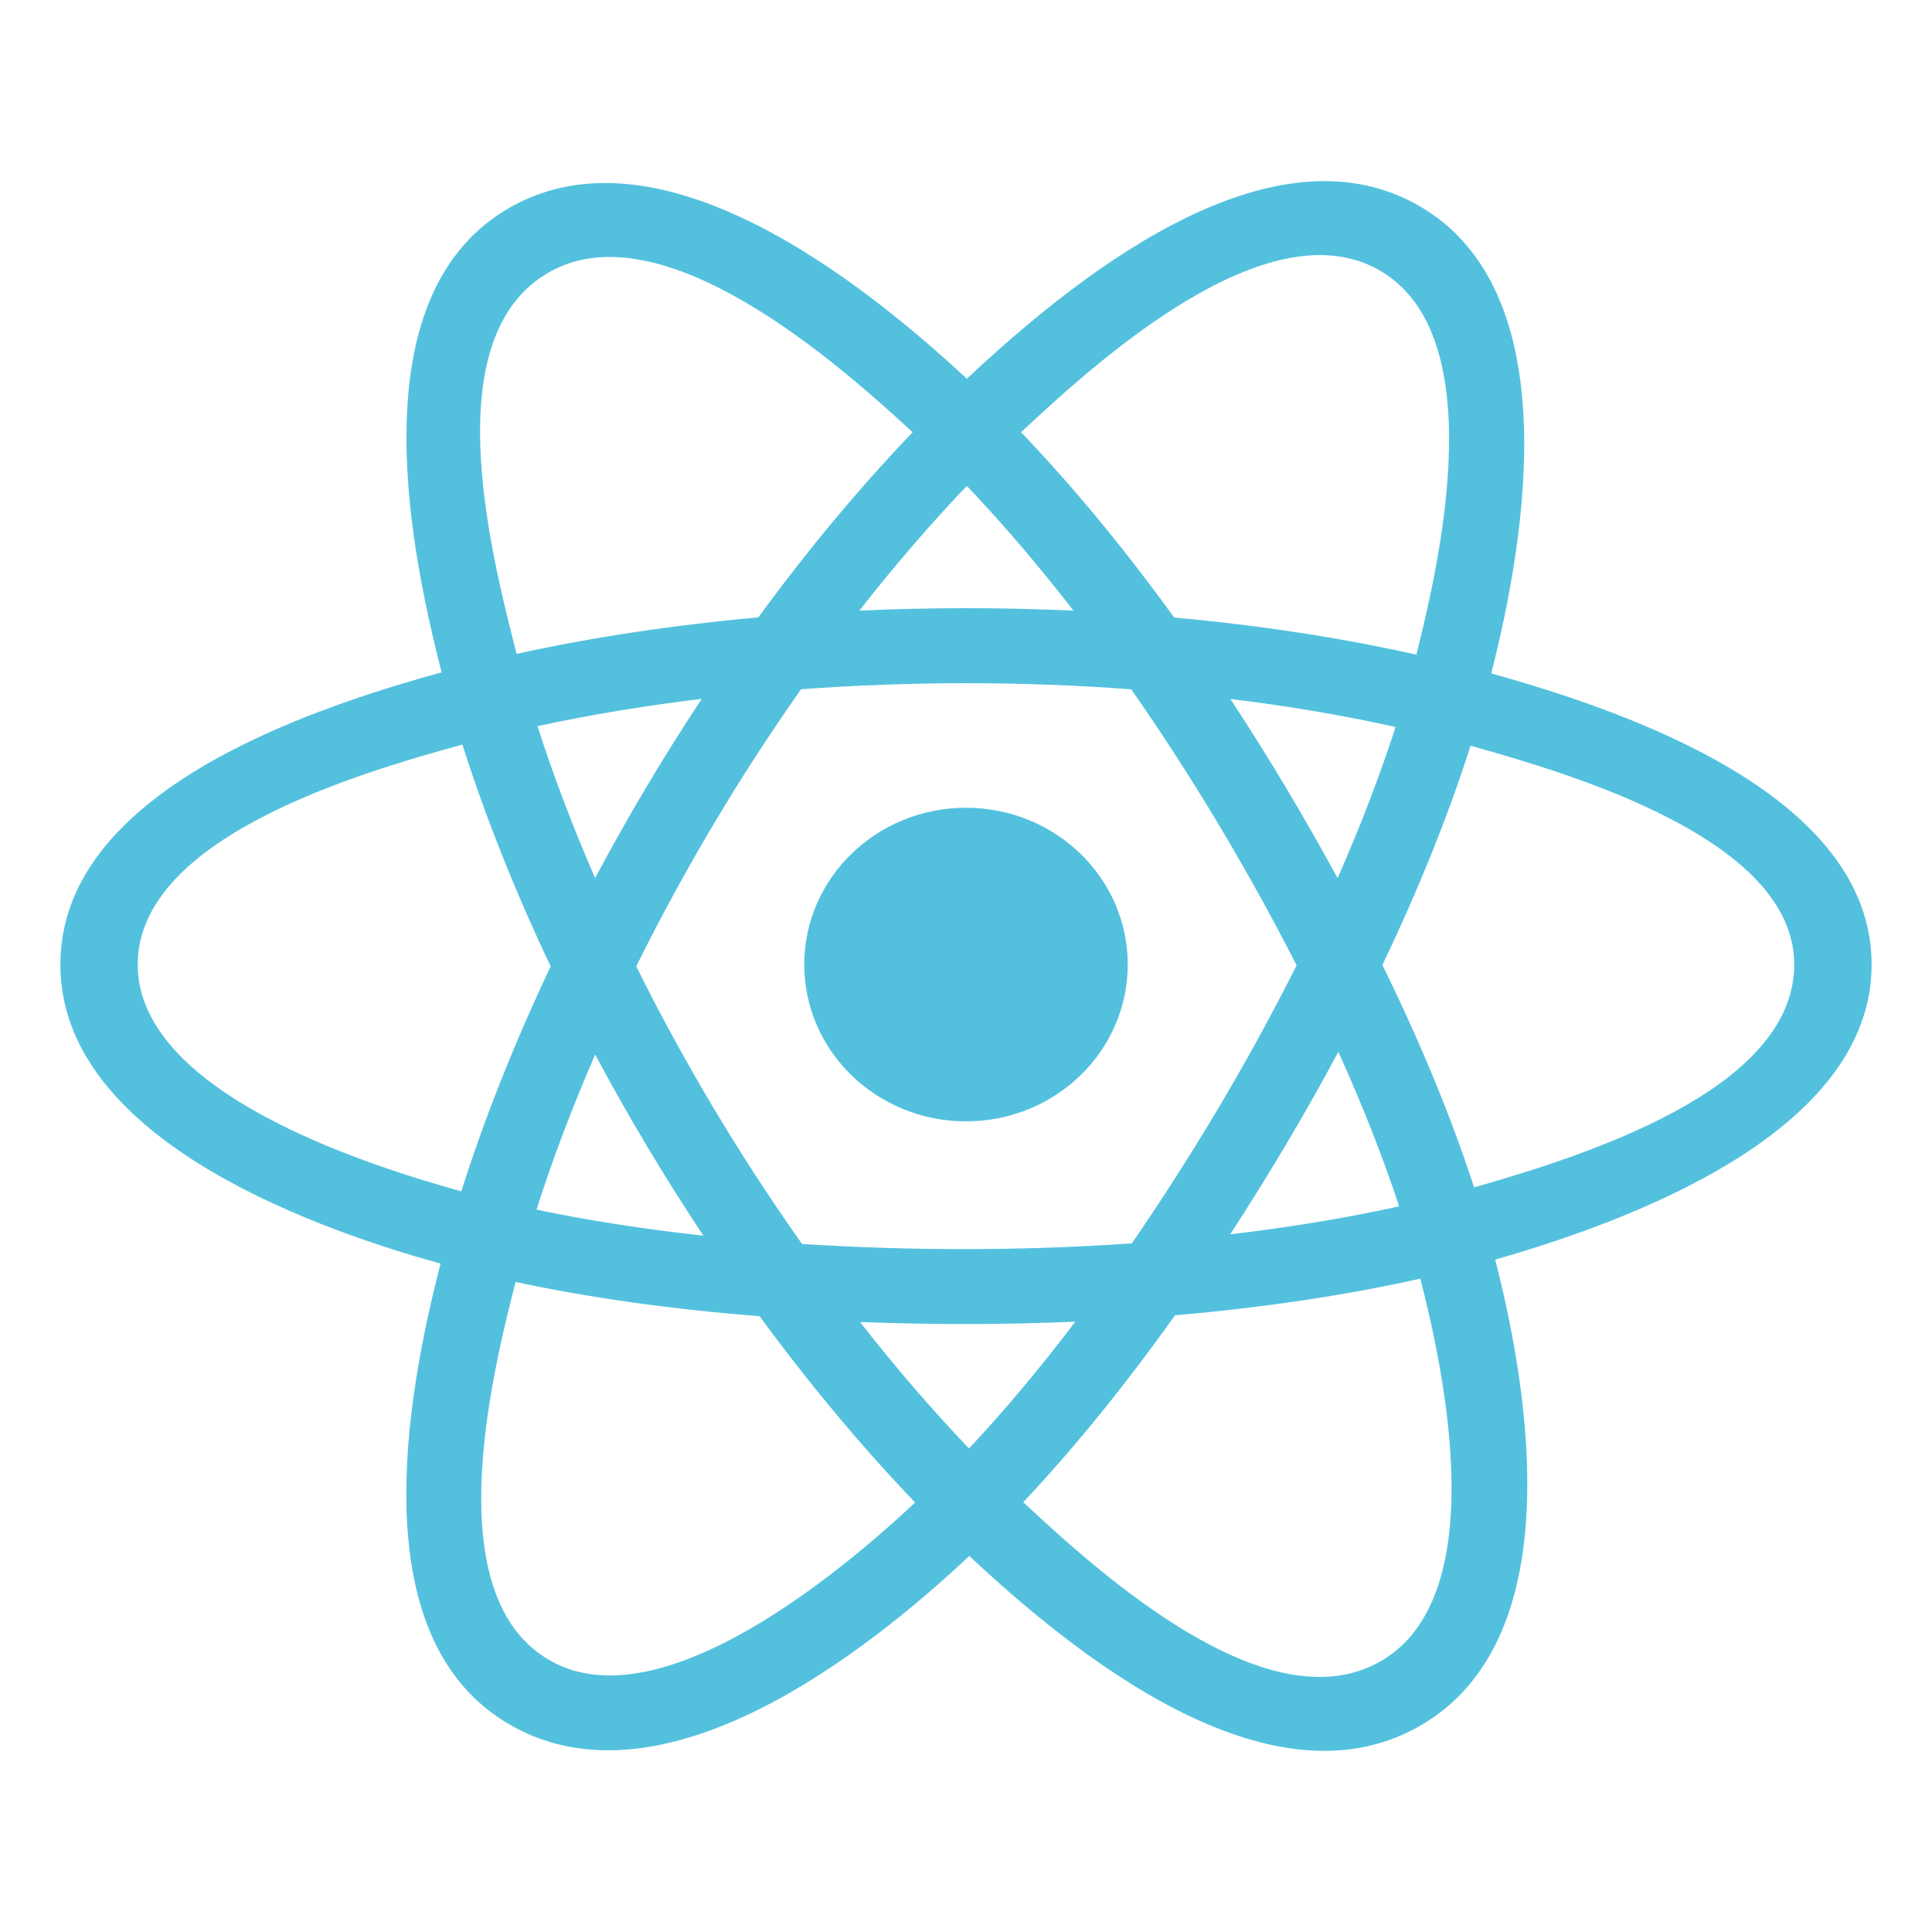
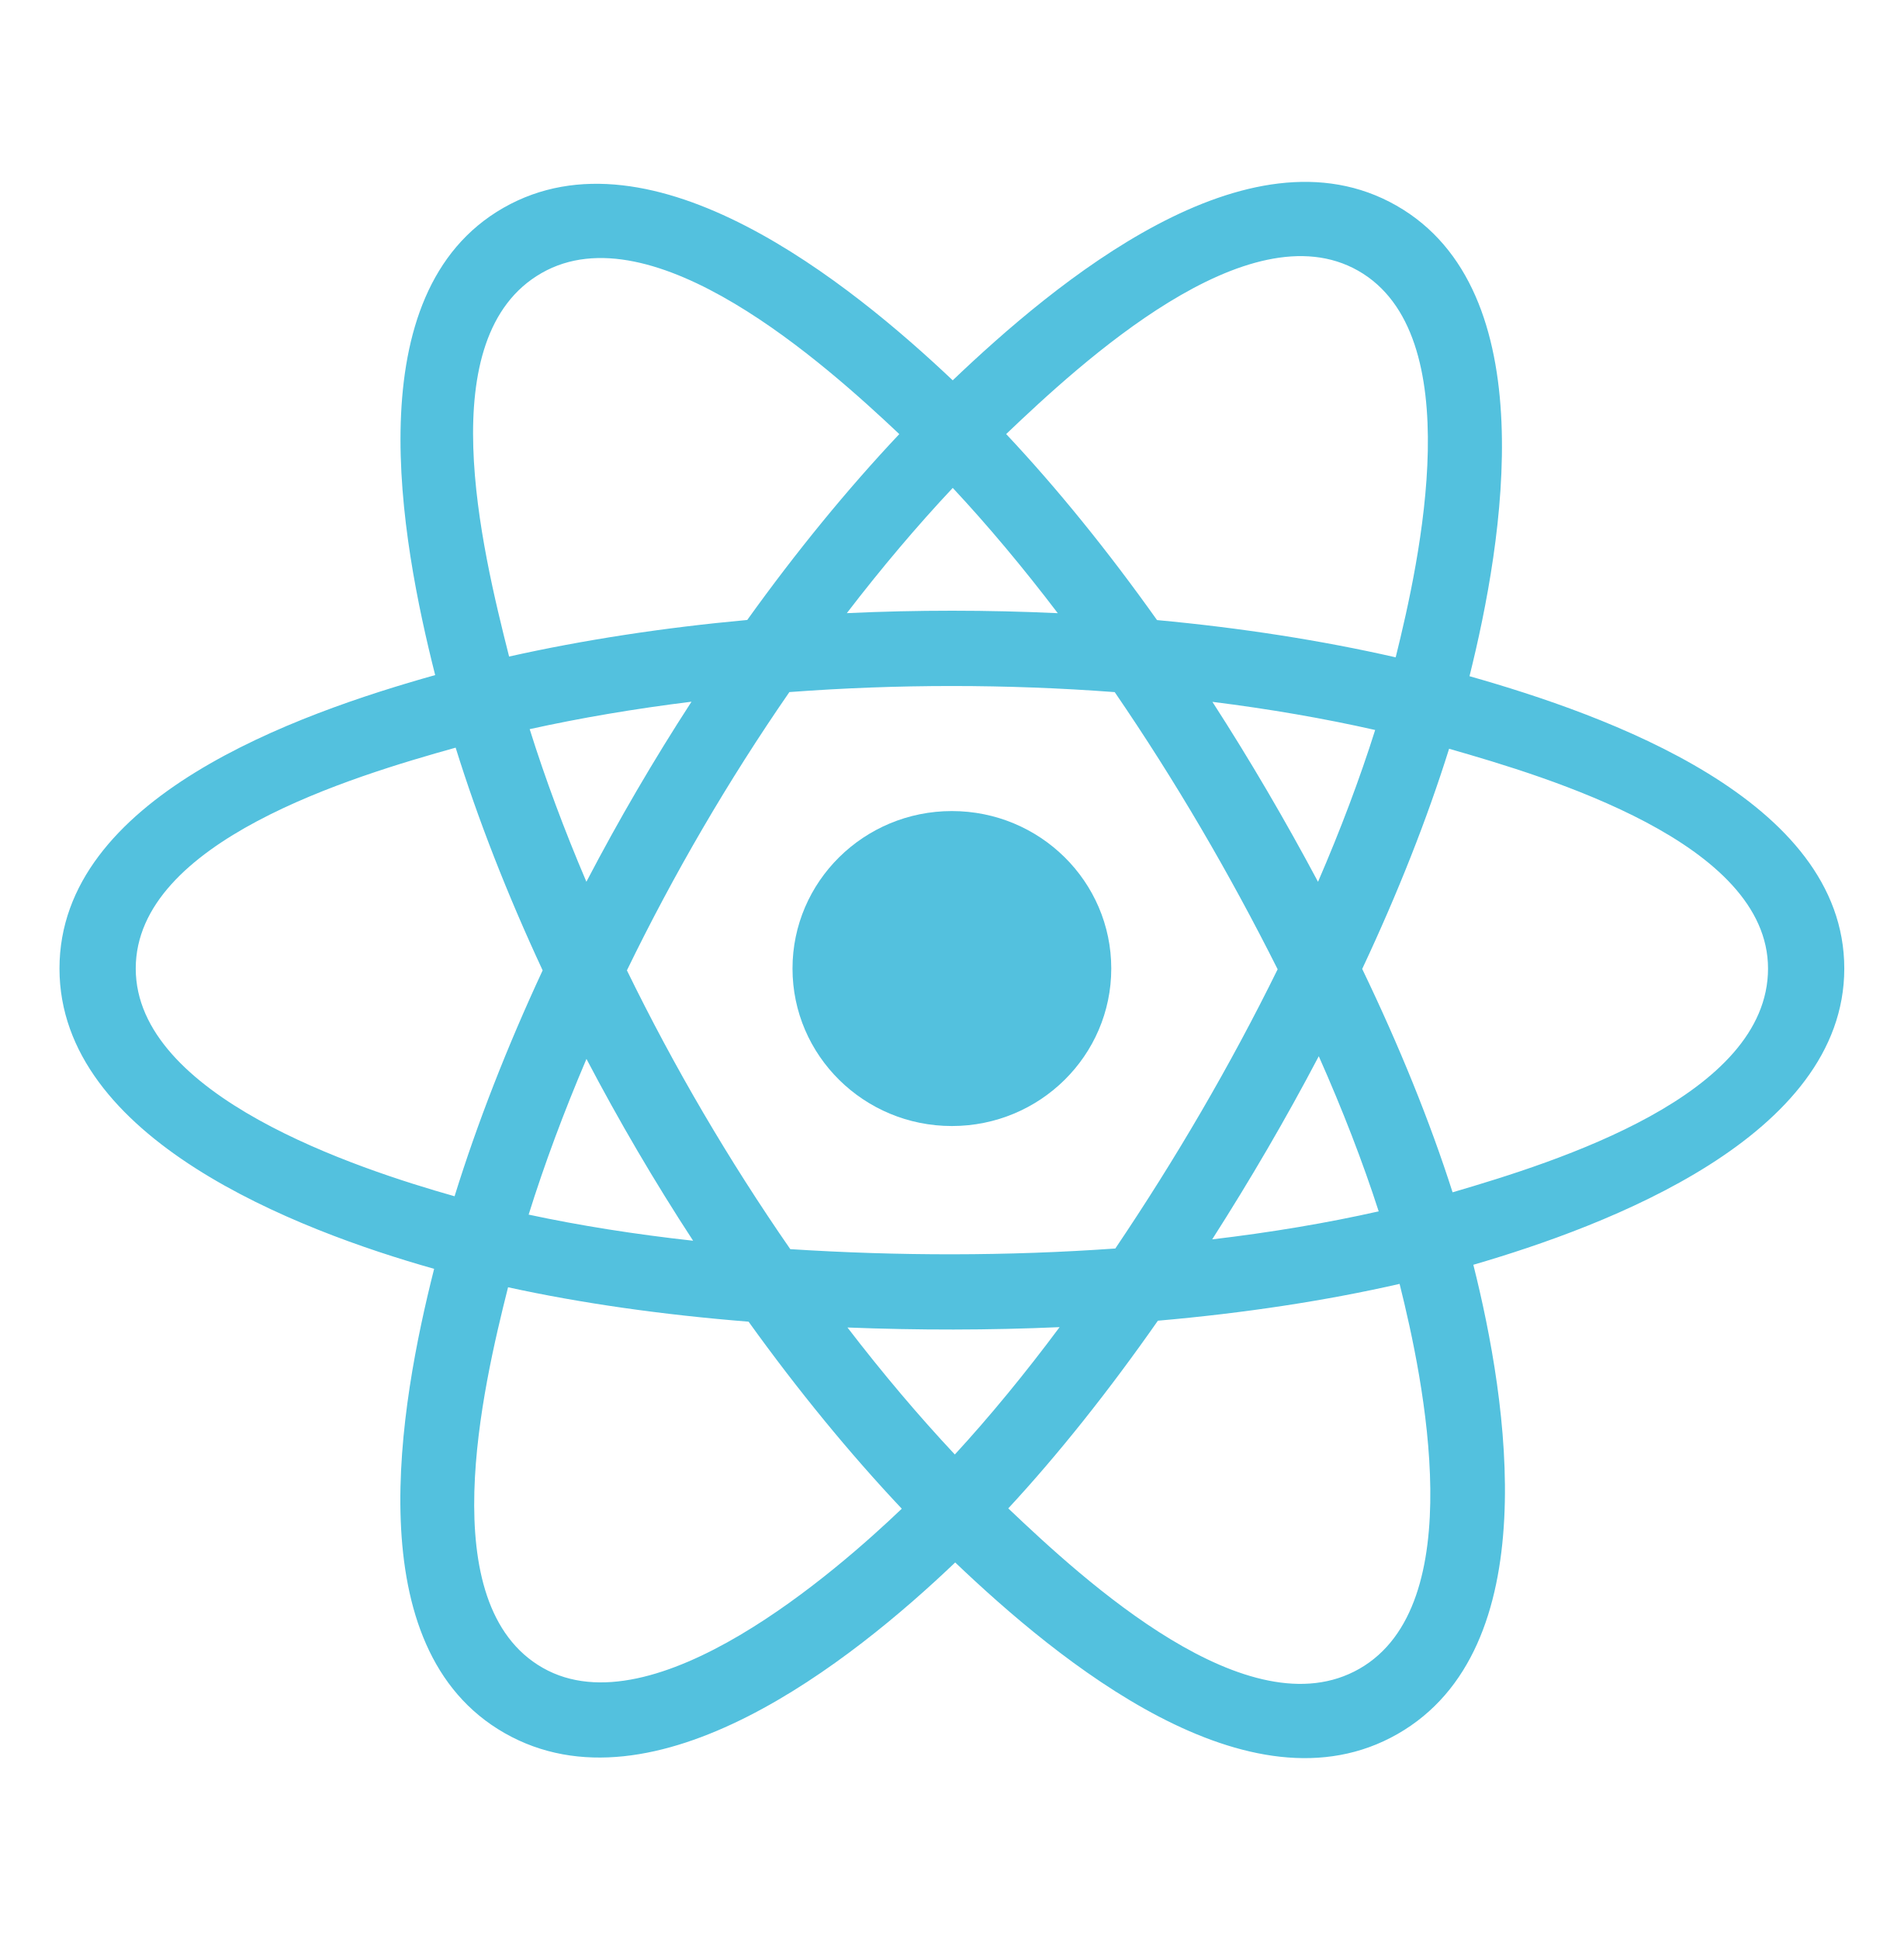
- <svg xmlns="http://www.w3.org/2000/svg" width="32" height="32" viewBox="0 0 32 32" fill="none">
-   <path d="M18.679 15.976C18.679 14.541 17.48 13.379 16 13.379C14.521 13.379 13.321 14.541 13.321 15.976C13.321 17.41 14.521 18.573 16 18.573C17.48 18.573 18.679 17.41 18.679 15.976Z" fill="#53C1DE" />
-   <path fill-rule="evenodd" clip-rule="evenodd" d="M24.7 11.154C25.266 8.925 25.977 4.791 23.47 3.39C20.975 1.995 17.728 4.668 16.014 6.273C14.304 4.684 10.966 2.022 8.462 3.428C5.968 4.828 6.737 8.893 7.315 11.136C4.988 11.776 1 13.156 1 15.976C1 18.787 4.984 20.289 7.297 20.929C6.717 23.184 5.986 27.191 8.483 28.588C10.997 29.993 14.325 27.395 16.055 25.772C17.781 27.386 20.997 30.002 23.492 28.601C25.996 27.196 25.344 23.118 24.765 20.863C27.007 20.221 31 18.752 31 15.976C31 13.184 26.99 11.792 24.7 11.154ZM24.416 19.667C24.037 18.502 23.524 17.262 22.897 15.982C23.495 14.732 23.988 13.509 24.357 12.351C26.036 12.823 29.718 13.901 29.718 15.976C29.718 18.07 26.185 19.159 24.416 19.667ZM22.85 27.526C20.988 28.571 18.222 26.07 16.948 24.881C17.793 23.984 18.638 22.942 19.462 21.785C20.913 21.66 22.283 21.456 23.526 21.178C23.933 22.773 24.72 26.476 22.85 27.526ZM9.124 27.511C7.261 26.47 8.113 22.895 8.54 21.233C9.768 21.497 11.129 21.686 12.582 21.801C13.412 22.933 14.282 23.974 15.158 24.886C14.075 25.901 10.995 28.557 9.124 27.511ZM2.281 15.976C2.281 13.874 5.942 12.803 7.659 12.333C8.035 13.517 8.527 14.754 9.121 16.006C8.519 17.277 8.02 18.534 7.641 19.732C6.004 19.278 2.281 18.079 2.281 15.976ZM9.104 4.504C10.973 3.454 13.875 6.01 15.116 7.16C14.244 8.068 13.383 9.101 12.56 10.226C11.149 10.353 9.799 10.557 8.557 10.83C8.091 9.021 7.236 5.552 9.104 4.504ZM20.379 11.577C21.337 11.694 22.254 11.85 23.115 12.041C22.856 12.844 22.534 13.684 22.154 14.545C21.604 13.533 21.014 12.542 20.379 11.577ZM16.014 8.048C16.605 8.669 17.197 9.362 17.78 10.114C16.599 10.06 15.415 10.06 14.234 10.114C14.817 9.368 15.414 8.676 16.014 8.048ZM9.857 14.544C9.483 13.686 9.164 12.842 8.903 12.027C9.759 11.842 10.672 11.69 11.623 11.575C10.987 12.537 10.397 13.528 9.857 14.544ZM11.65 20.466C10.668 20.359 9.741 20.215 8.886 20.035C9.15 19.206 9.477 18.343 9.858 17.467C10.406 18.493 11.005 19.494 11.65 20.466ZM16.05 23.991C15.442 23.356 14.836 22.653 14.245 21.897C15.433 21.942 16.623 21.942 17.811 21.891C17.227 22.661 16.637 23.365 16.05 23.991ZM22.167 17.422C22.568 18.308 22.906 19.166 23.174 19.981C22.304 20.173 21.365 20.328 20.376 20.444C21.015 19.461 21.615 18.454 22.167 17.422ZM18.747 20.594C16.93 20.72 15.102 20.719 13.284 20.604C12.251 19.142 11.331 17.603 10.538 16.006C11.328 14.412 12.24 12.876 13.268 11.416C15.088 11.283 16.918 11.282 18.737 11.417C19.756 12.877 20.668 14.409 21.476 15.988C20.677 17.581 19.759 19.12 18.747 20.594ZM22.83 4.467C24.701 5.513 23.868 9.227 23.459 10.843C22.215 10.564 20.863 10.357 19.448 10.228C18.624 9.09 17.77 8.055 16.912 7.159C18.169 5.984 20.978 3.431 22.83 4.467Z" fill="#53C1DE" />
+ <svg xmlns="http://www.w3.org/2000/svg" width="53" height="54" viewBox="0 0 53 54" fill="none">
+   <path d="M30.937 26.959C30.937 24.539 28.951 22.576 26.5 22.576C24.05 22.576 22.063 24.539 22.063 26.959C22.063 29.38 24.05 31.343 26.5 31.343C28.951 31.343 30.937 29.38 30.937 26.959Z" fill="#53C1DE" />
+   <path fill-rule="evenodd" clip-rule="evenodd" d="M40.91 18.822C41.847 15.061 43.025 8.086 38.873 5.721C34.74 3.366 29.363 7.878 26.523 10.586C23.692 7.905 18.163 3.413 14.015 5.785C9.884 8.147 11.158 15.007 12.115 18.791C8.262 19.873 1.656 22.201 1.656 26.959C1.656 31.704 8.255 34.237 12.086 35.318C11.124 39.123 9.914 45.885 14.05 48.242C18.214 50.614 23.726 46.228 26.592 43.491C29.45 46.215 34.776 50.629 38.909 48.265C43.055 45.894 41.975 39.012 41.017 35.205C44.731 34.123 51.344 31.645 51.344 26.959C51.344 22.247 44.703 19.899 40.91 18.822ZM40.439 33.188C39.81 31.221 38.962 29.13 37.923 26.97C38.914 24.86 39.73 22.796 40.342 20.842C43.122 21.638 49.221 23.458 49.221 26.959C49.221 30.493 43.368 32.33 40.439 33.188ZM37.845 46.45C34.761 48.214 30.18 43.992 28.07 41.986C29.47 40.474 30.869 38.715 32.235 36.762C34.637 36.552 36.906 36.207 38.964 35.737C39.638 38.43 40.943 44.679 37.845 46.45ZM15.111 46.425C12.027 44.668 13.437 38.635 14.144 35.831C16.179 36.276 18.432 36.596 20.84 36.789C22.214 38.7 23.654 40.456 25.105 41.995C23.312 43.708 18.21 48.19 15.111 46.425ZM3.779 26.959C3.779 23.412 9.842 21.606 12.685 20.811C13.307 22.809 14.123 24.898 15.107 27.01C14.11 29.154 13.283 31.276 12.655 33.298C9.944 32.531 3.779 30.509 3.779 26.959ZM15.078 7.6C18.175 5.829 22.98 10.142 25.036 12.083C23.592 13.614 22.166 15.357 20.803 17.257C18.466 17.471 16.229 17.815 14.173 18.275C13.401 15.223 11.985 9.369 15.078 7.6ZM33.753 19.536C35.339 19.734 36.858 19.997 38.284 20.319C37.856 21.674 37.322 23.092 36.693 24.545C35.782 22.837 34.804 21.164 33.753 19.536ZM26.524 13.581C27.503 14.629 28.483 15.799 29.448 17.068C27.491 16.977 25.532 16.976 23.575 17.067C24.541 15.809 25.529 14.641 26.524 13.581ZM16.325 24.544C15.707 23.096 15.178 21.672 14.746 20.296C16.164 19.983 17.675 19.727 19.251 19.532C18.197 21.157 17.22 22.829 16.325 24.544ZM19.296 34.536C17.669 34.356 16.134 34.113 14.717 33.809C15.155 32.409 15.696 30.955 16.327 29.475C17.235 31.207 18.226 32.897 19.296 34.536ZM26.582 40.486C25.576 39.413 24.573 38.227 23.593 36.951C25.561 37.028 27.532 37.028 29.499 36.941C28.532 38.24 27.555 39.428 26.582 40.486ZM36.714 29.4C37.378 30.895 37.938 32.342 38.382 33.718C36.941 34.043 35.386 34.304 33.747 34.498C34.806 32.84 35.8 31.14 36.714 29.4ZM31.05 34.752C28.041 34.965 25.012 34.963 22.001 34.77C20.291 32.301 18.768 29.705 17.453 27.01C18.761 24.32 20.273 21.729 21.976 19.264C24.989 19.039 28.02 19.039 31.033 19.265C32.721 21.73 34.231 24.314 35.569 26.98C34.246 29.668 32.727 32.265 31.05 34.752ZM37.813 7.537C40.91 9.302 39.532 15.571 38.855 18.297C36.794 17.827 34.555 17.477 32.211 17.26C30.846 15.339 29.431 13.593 28.011 12.082C30.093 10.099 34.745 5.79 37.813 7.537Z" fill="#53C1DE" />
</svg>
